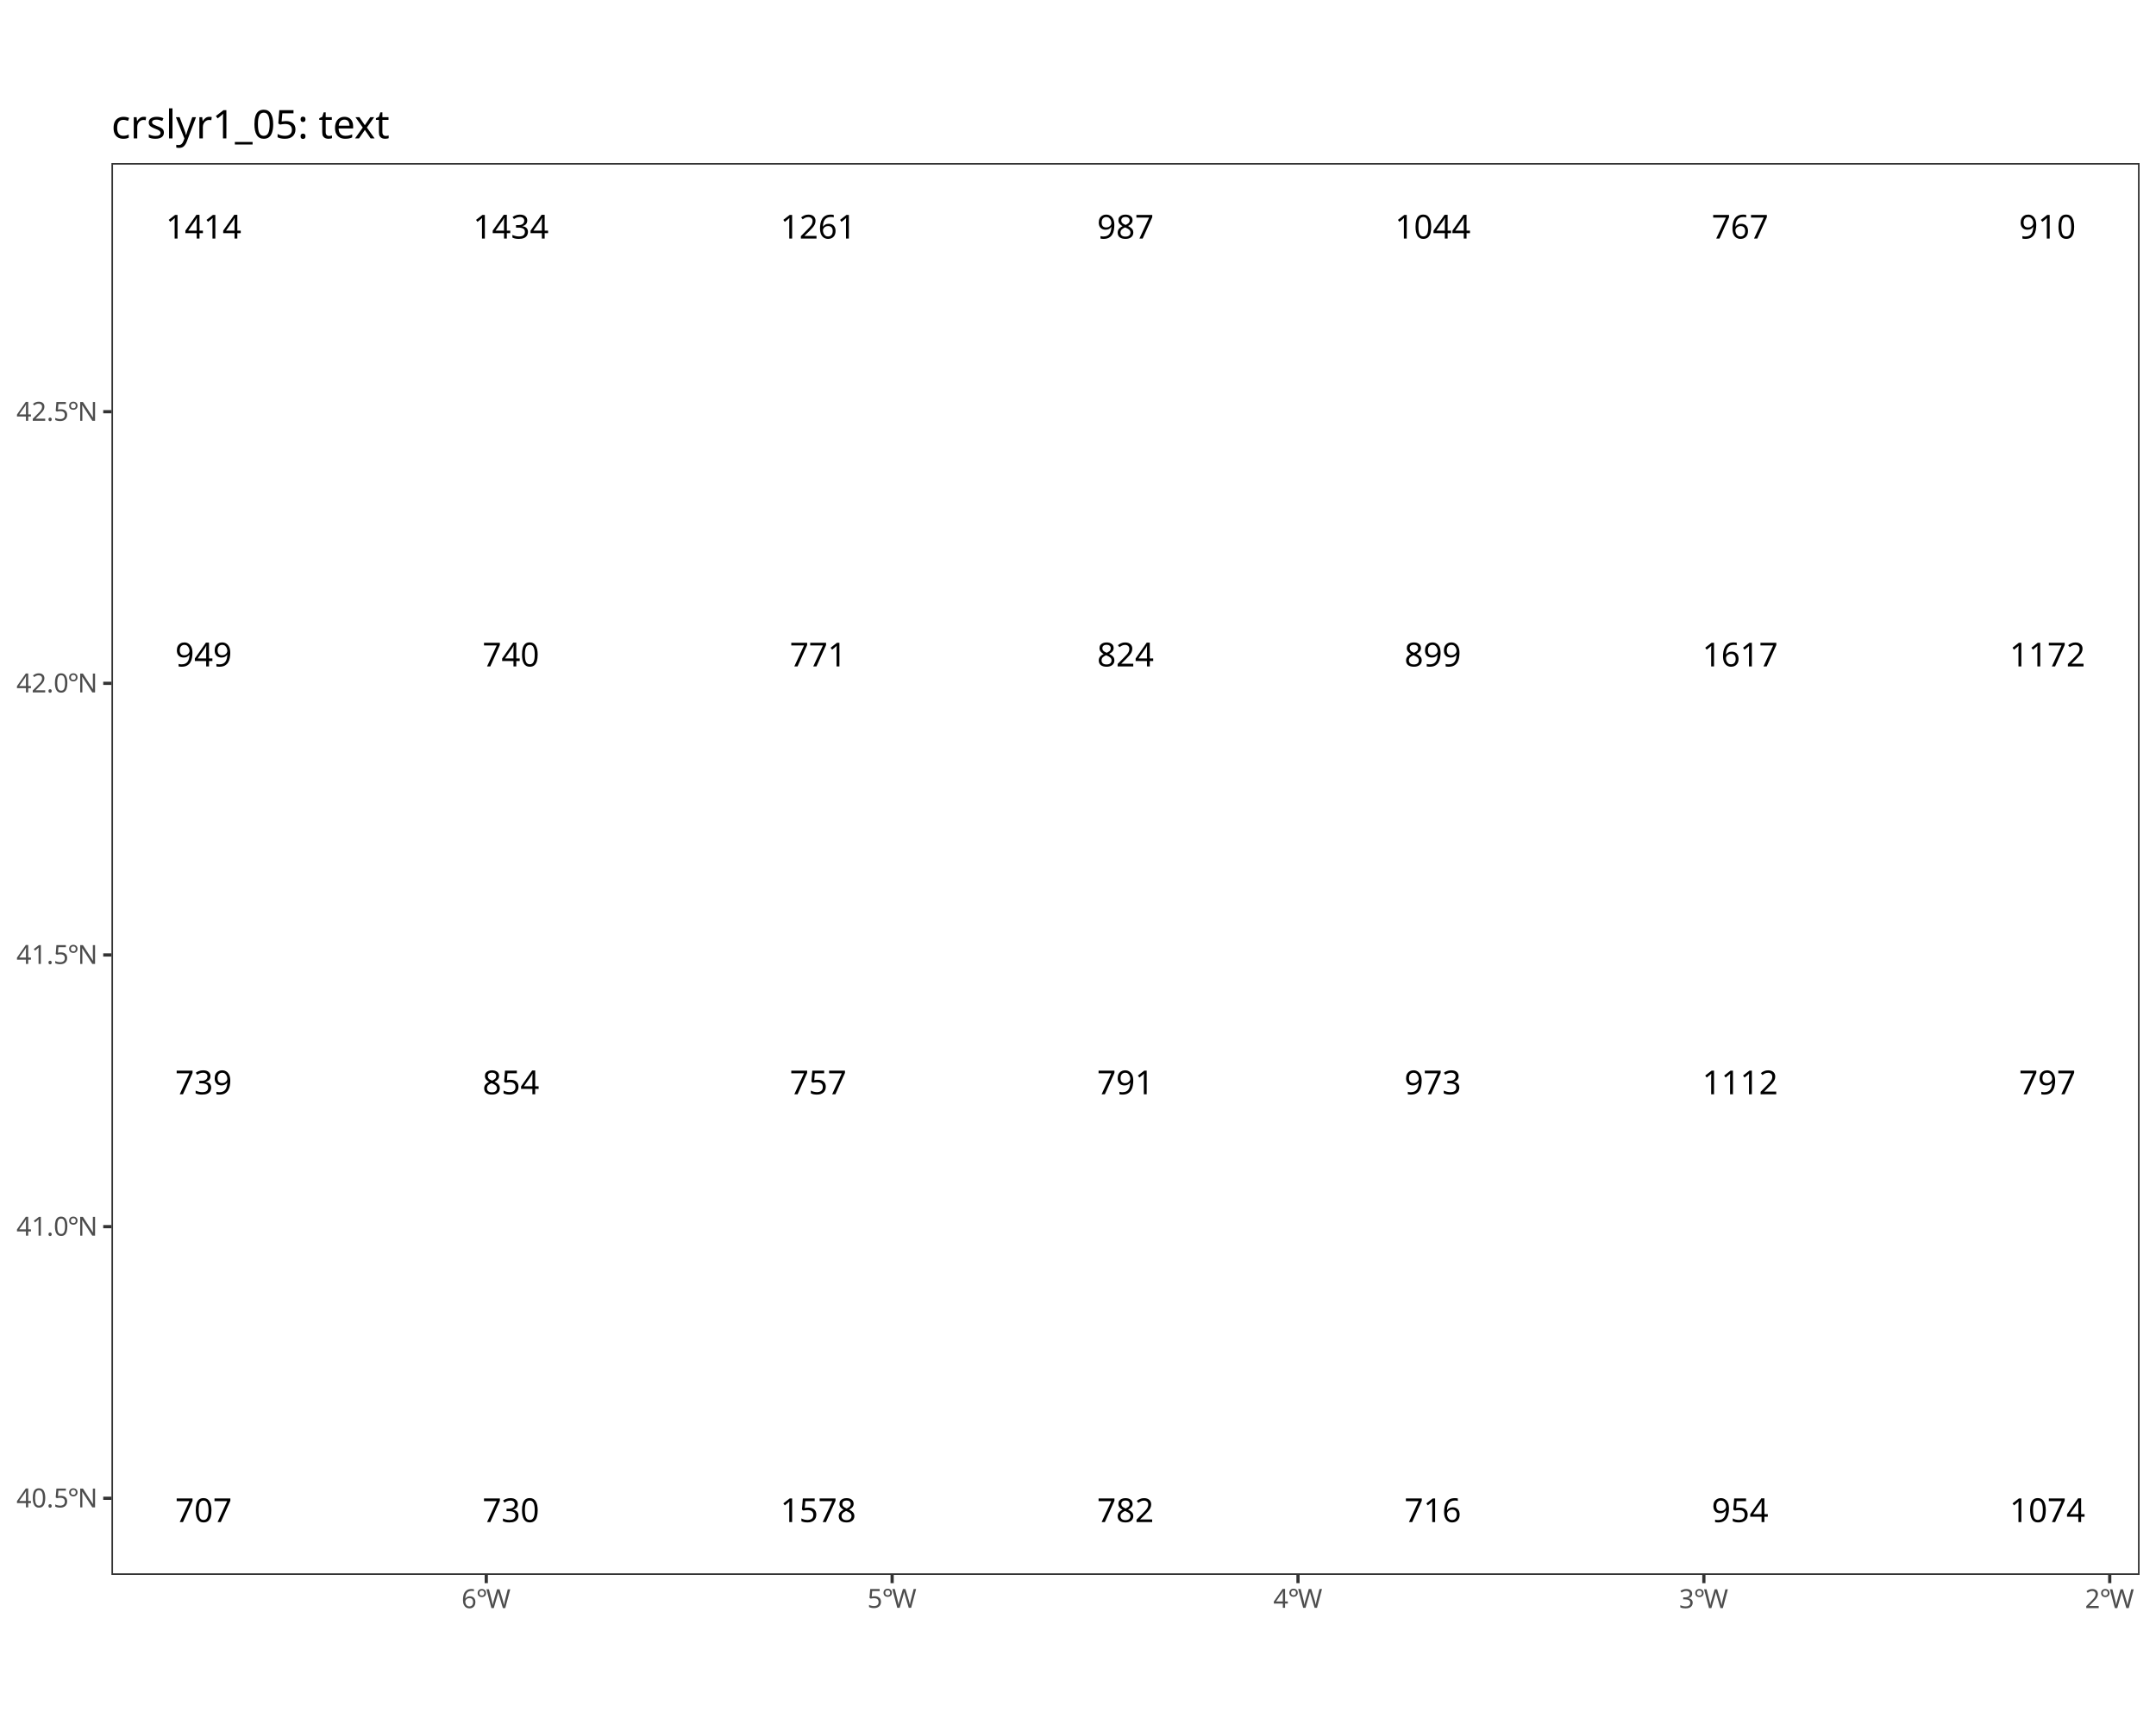
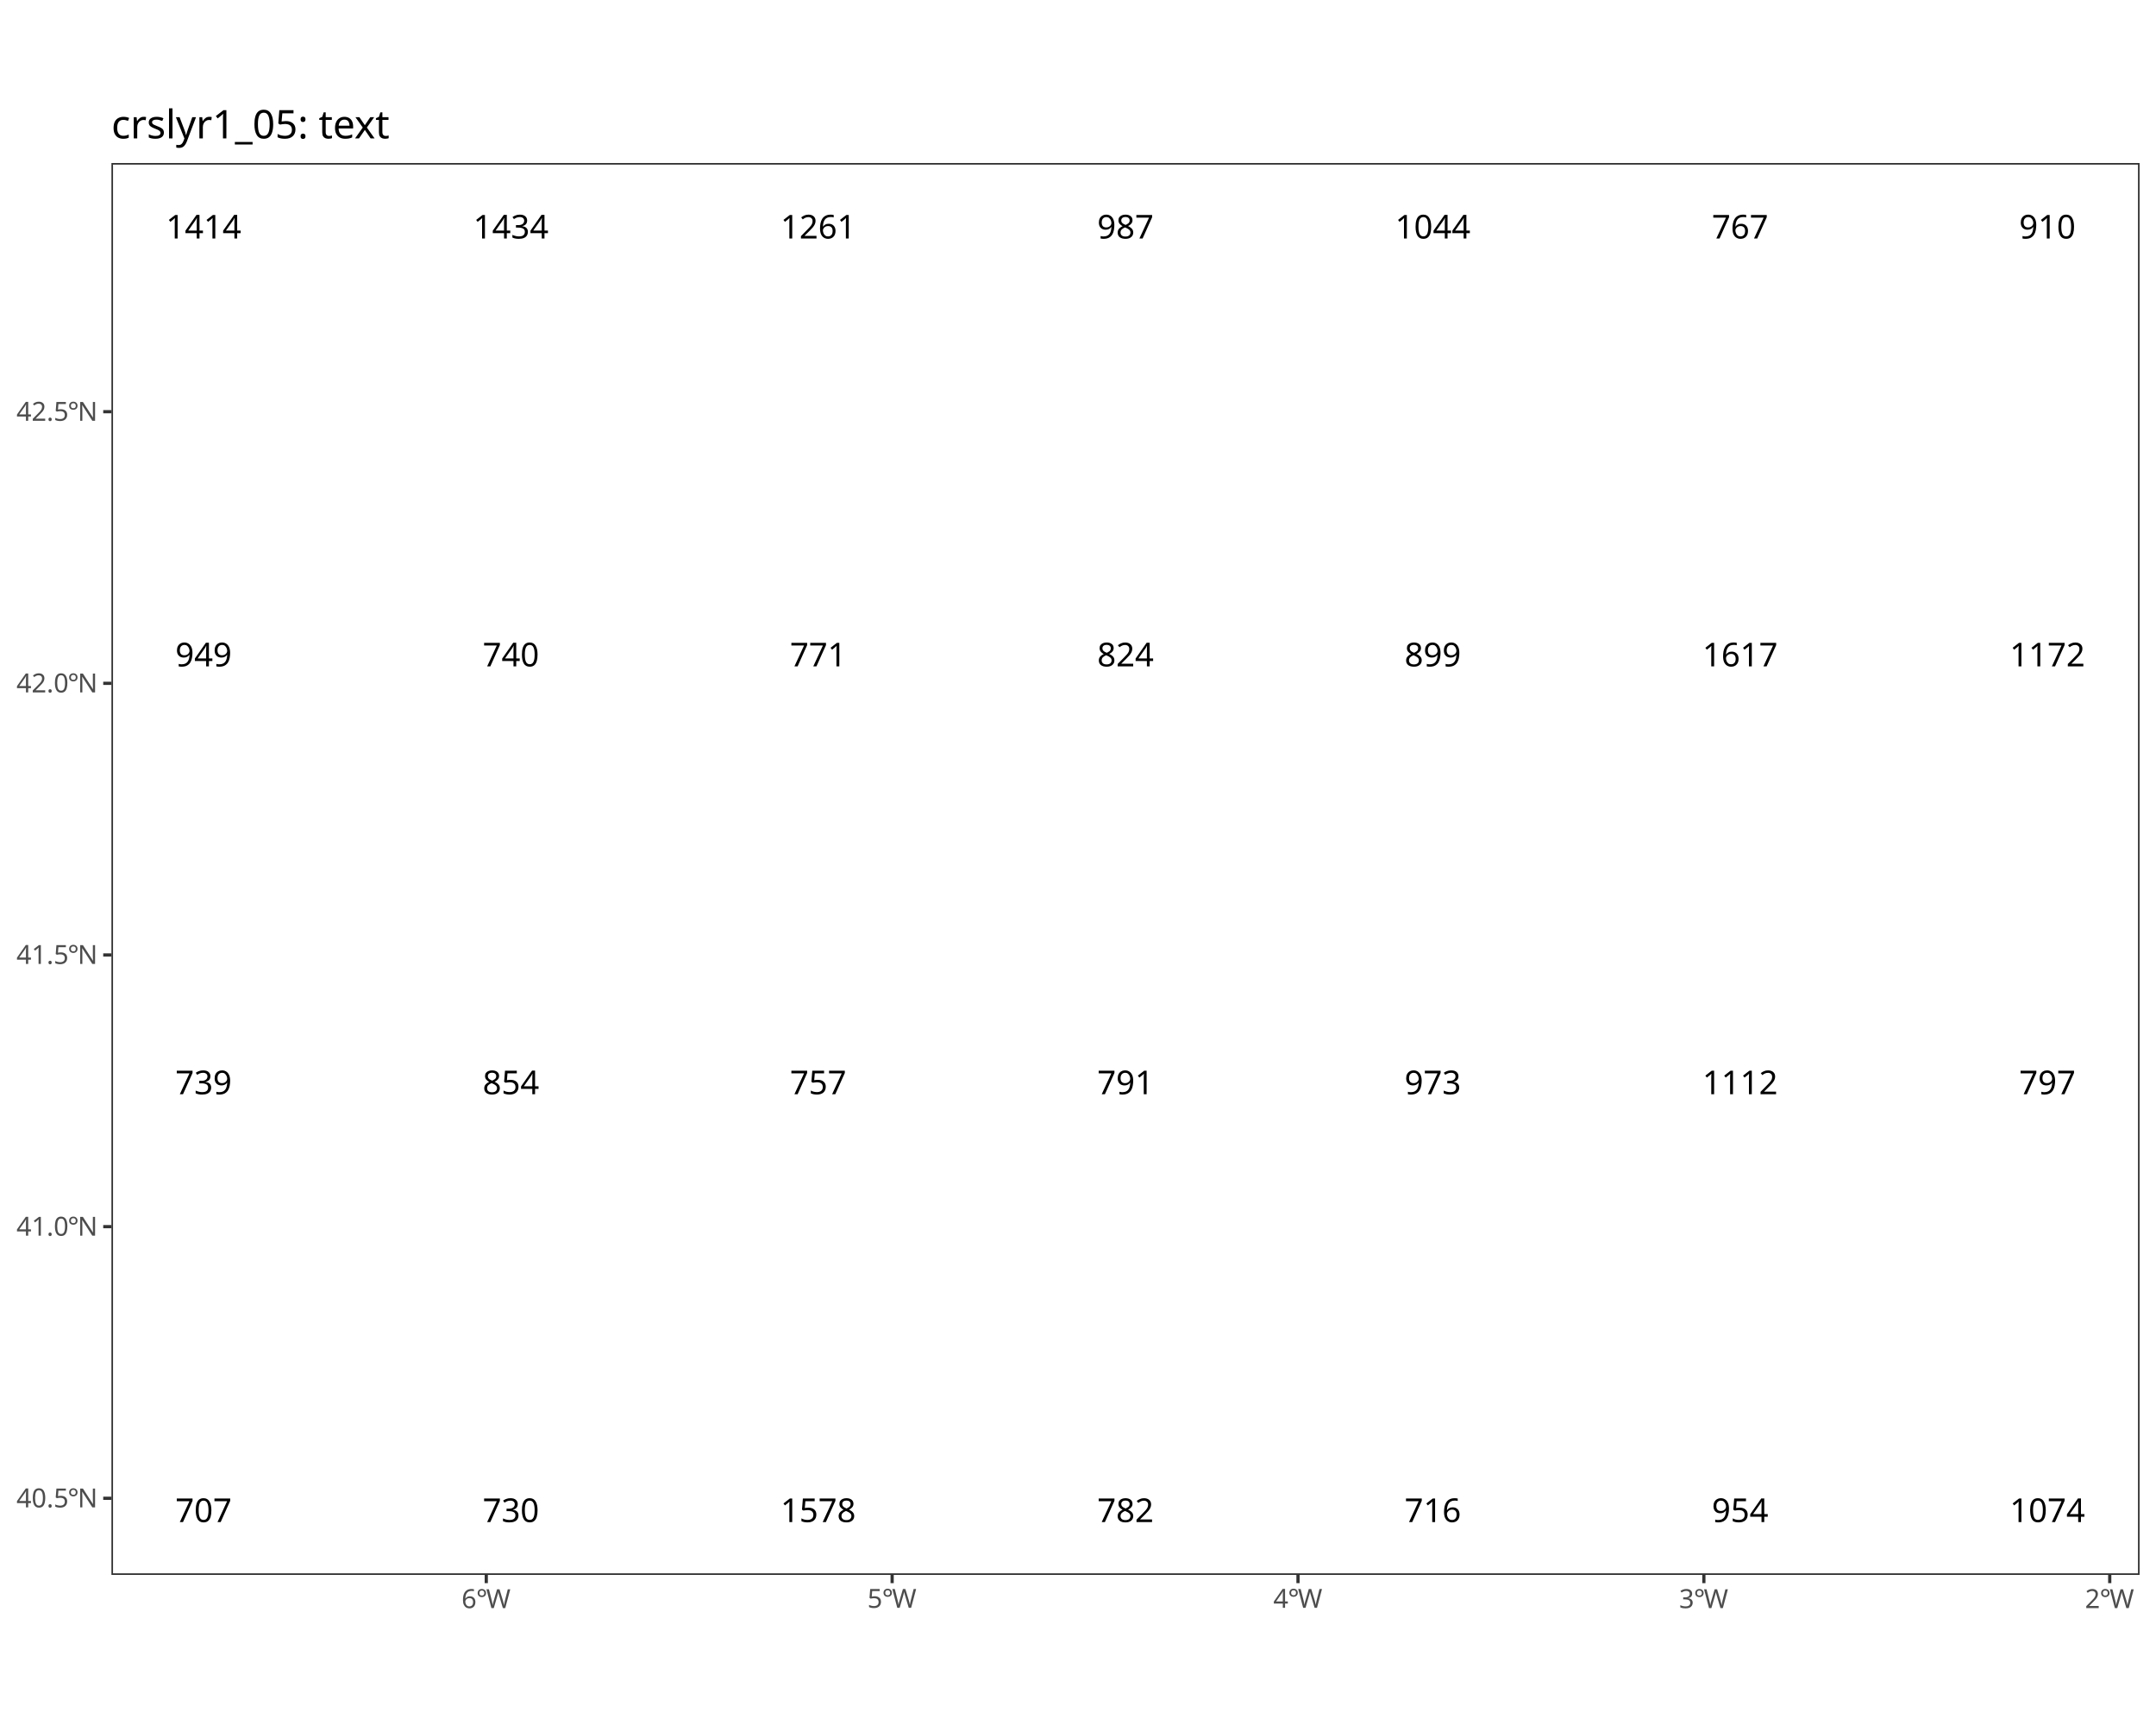
<svg xmlns="http://www.w3.org/2000/svg" class="svglite" data-engine-version="2.0" width="720.00pt" height="576.00pt" viewBox="0 0 720.00 576.00">
  <defs>
    <style type="text/css">
    .svglite line, .svglite polyline, .svglite polygon, .svglite path, .svglite rect, .svglite circle {
      fill: none;
      stroke: #000000;
      stroke-linecap: round;
      stroke-linejoin: round;
      stroke-miterlimit: 10.00;
    }
  </style>
  </defs>
  <rect width="100%" height="100%" style="stroke: none; fill: #FFFFFF;" />
  <defs>
    <clipPath id="cpMC4wMHw3MjAuMDB8MC4wMHw1NzYuMDA=">
      <rect x="0.00" y="0.00" width="720.00" height="576.00" />
    </clipPath>
  </defs>
  <g clip-path="url(#cpMC4wMHw3MjAuMDB8MC4wMHw1NzYuMDA=)">
</g>
  <defs>
    <clipPath id="cpMC4wMHw3MjAuMDB8MzEuNjV8NTQ0LjM1">
      <rect x="0.00" y="31.65" width="720.00" height="512.71" />
    </clipPath>
  </defs>
  <g clip-path="url(#cpMC4wMHw3MjAuMDB8MzEuNjV8NTQ0LjM1)">
    <rect x="0.00" y="31.65" width="720.00" height="512.71" style="stroke-width: 1.07; stroke: #FFFFFF; fill: #FFFFFF;" />
  </g>
  <g clip-path="url(#cpMC4wMHw3MjAuMDB8MC4wMHw1NzYuMDA=)">
</g>
  <defs>
    <clipPath id="cpMzcuMjF8NzE0LjUyfDU0LjQzfDUyNS44OQ==">
      <rect x="37.21" y="54.43" width="677.31" height="471.46" />
    </clipPath>
  </defs>
  <g clip-path="url(#cpMzcuMjF8NzE0LjUyfDU0LjQzfDUyNS44OQ==)">
    <rect x="37.21" y="54.43" width="677.31" height="471.46" style="stroke-width: 1.07; stroke: none; fill: #FFFFFF;" />
-     <text x="67.99" y="79.66" text-anchor="middle" style="font-size: 11.04px; font-family: sans;" textLength="24.56px" lengthAdjust="spacingAndGlyphs">1414</text>
-     <text x="170.62" y="79.66" text-anchor="middle" style="font-size: 11.04px; font-family: sans;" textLength="24.56px" lengthAdjust="spacingAndGlyphs">1434</text>
-     <text x="273.24" y="79.66" text-anchor="middle" style="font-size: 11.04px; font-family: sans;" textLength="24.56px" lengthAdjust="spacingAndGlyphs">1261</text>
-     <text x="375.86" y="79.66" text-anchor="middle" style="font-size: 11.04px; font-family: sans;" textLength="18.42px" lengthAdjust="spacingAndGlyphs">987</text>
-     <text x="478.49" y="79.66" text-anchor="middle" style="font-size: 11.04px; font-family: sans;" textLength="24.56px" lengthAdjust="spacingAndGlyphs">1044</text>
-     <text x="581.11" y="79.66" text-anchor="middle" style="font-size: 11.04px; font-family: sans;" textLength="18.42px" lengthAdjust="spacingAndGlyphs">767</text>
-     <text x="683.73" y="79.66" text-anchor="middle" style="font-size: 11.04px; font-family: sans;" textLength="18.42px" lengthAdjust="spacingAndGlyphs">910</text>
-     <text x="67.99" y="222.52" text-anchor="middle" style="font-size: 11.04px; font-family: sans;" textLength="18.42px" lengthAdjust="spacingAndGlyphs">949</text>
-     <text x="170.62" y="222.52" text-anchor="middle" style="font-size: 11.04px; font-family: sans;" textLength="18.42px" lengthAdjust="spacingAndGlyphs">740</text>
-     <text x="273.24" y="222.52" text-anchor="middle" style="font-size: 11.04px; font-family: sans;" textLength="18.42px" lengthAdjust="spacingAndGlyphs">771</text>
-     <text x="375.86" y="222.52" text-anchor="middle" style="font-size: 11.04px; font-family: sans;" textLength="18.42px" lengthAdjust="spacingAndGlyphs">824</text>
-     <text x="478.49" y="222.52" text-anchor="middle" style="font-size: 11.04px; font-family: sans;" textLength="18.42px" lengthAdjust="spacingAndGlyphs">899</text>
-     <text x="581.11" y="222.52" text-anchor="middle" style="font-size: 11.04px; font-family: sans;" textLength="24.56px" lengthAdjust="spacingAndGlyphs">1617</text>
-     <text x="683.73" y="222.52" text-anchor="middle" style="font-size: 11.04px; font-family: sans;" textLength="24.56px" lengthAdjust="spacingAndGlyphs">1172</text>
-     <text x="67.99" y="365.39" text-anchor="middle" style="font-size: 11.04px; font-family: sans;" textLength="18.42px" lengthAdjust="spacingAndGlyphs">739</text>
-     <text x="170.62" y="365.39" text-anchor="middle" style="font-size: 11.04px; font-family: sans;" textLength="18.42px" lengthAdjust="spacingAndGlyphs">854</text>
-     <text x="273.24" y="365.39" text-anchor="middle" style="font-size: 11.04px; font-family: sans;" textLength="18.42px" lengthAdjust="spacingAndGlyphs">757</text>
-     <text x="375.86" y="365.39" text-anchor="middle" style="font-size: 11.04px; font-family: sans;" textLength="18.42px" lengthAdjust="spacingAndGlyphs">791</text>
-     <text x="478.49" y="365.39" text-anchor="middle" style="font-size: 11.04px; font-family: sans;" textLength="18.42px" lengthAdjust="spacingAndGlyphs">973</text>
-     <text x="581.11" y="365.39" text-anchor="middle" style="font-size: 11.04px; font-family: sans;" textLength="24.56px" lengthAdjust="spacingAndGlyphs">1112</text>
-     <text x="683.73" y="365.39" text-anchor="middle" style="font-size: 11.04px; font-family: sans;" textLength="18.42px" lengthAdjust="spacingAndGlyphs">797</text>
-     <text x="67.99" y="508.25" text-anchor="middle" style="font-size: 11.04px; font-family: sans;" textLength="18.42px" lengthAdjust="spacingAndGlyphs">707</text>
-     <text x="170.62" y="508.25" text-anchor="middle" style="font-size: 11.04px; font-family: sans;" textLength="18.42px" lengthAdjust="spacingAndGlyphs">730</text>
-     <text x="273.24" y="508.25" text-anchor="middle" style="font-size: 11.04px; font-family: sans;" textLength="24.56px" lengthAdjust="spacingAndGlyphs">1578</text>
-     <text x="375.86" y="508.25" text-anchor="middle" style="font-size: 11.04px; font-family: sans;" textLength="18.42px" lengthAdjust="spacingAndGlyphs">782</text>
-     <text x="478.49" y="508.25" text-anchor="middle" style="font-size: 11.04px; font-family: sans;" textLength="18.42px" lengthAdjust="spacingAndGlyphs">716</text>
-     <text x="581.11" y="508.25" text-anchor="middle" style="font-size: 11.04px; font-family: sans;" textLength="18.42px" lengthAdjust="spacingAndGlyphs">954</text>
-     <text x="683.73" y="508.25" text-anchor="middle" style="font-size: 11.04px; font-family: sans;" textLength="24.56px" lengthAdjust="spacingAndGlyphs">1074</text>
+     <text x="67.99" y="79.64" text-anchor="middle" style="font-size: 11.00px; font-family: sans;" textLength="24.47px" lengthAdjust="spacingAndGlyphs">1414</text>
+     <text x="170.62" y="79.64" text-anchor="middle" style="font-size: 11.00px; font-family: sans;" textLength="24.47px" lengthAdjust="spacingAndGlyphs">1434</text>
+     <text x="273.24" y="79.64" text-anchor="middle" style="font-size: 11.00px; font-family: sans;" textLength="24.47px" lengthAdjust="spacingAndGlyphs">1261</text>
+     <text x="375.86" y="79.64" text-anchor="middle" style="font-size: 11.00px; font-family: sans;" textLength="18.35px" lengthAdjust="spacingAndGlyphs">987</text>
+     <text x="478.49" y="79.64" text-anchor="middle" style="font-size: 11.00px; font-family: sans;" textLength="24.47px" lengthAdjust="spacingAndGlyphs">1044</text>
+     <text x="581.11" y="79.64" text-anchor="middle" style="font-size: 11.00px; font-family: sans;" textLength="18.35px" lengthAdjust="spacingAndGlyphs">767</text>
+     <text x="683.73" y="79.64" text-anchor="middle" style="font-size: 11.00px; font-family: sans;" textLength="18.35px" lengthAdjust="spacingAndGlyphs">910</text>
+     <text x="67.99" y="222.51" text-anchor="middle" style="font-size: 11.00px; font-family: sans;" textLength="18.35px" lengthAdjust="spacingAndGlyphs">949</text>
+     <text x="170.62" y="222.51" text-anchor="middle" style="font-size: 11.00px; font-family: sans;" textLength="18.35px" lengthAdjust="spacingAndGlyphs">740</text>
+     <text x="273.24" y="222.51" text-anchor="middle" style="font-size: 11.00px; font-family: sans;" textLength="18.35px" lengthAdjust="spacingAndGlyphs">771</text>
+     <text x="375.86" y="222.51" text-anchor="middle" style="font-size: 11.00px; font-family: sans;" textLength="18.35px" lengthAdjust="spacingAndGlyphs">824</text>
+     <text x="478.49" y="222.51" text-anchor="middle" style="font-size: 11.00px; font-family: sans;" textLength="18.35px" lengthAdjust="spacingAndGlyphs">899</text>
+     <text x="581.11" y="222.51" text-anchor="middle" style="font-size: 11.00px; font-family: sans;" textLength="24.47px" lengthAdjust="spacingAndGlyphs">1617</text>
+     <text x="683.73" y="222.51" text-anchor="middle" style="font-size: 11.00px; font-family: sans;" textLength="24.47px" lengthAdjust="spacingAndGlyphs">1172</text>
+     <text x="67.99" y="365.38" text-anchor="middle" style="font-size: 11.00px; font-family: sans;" textLength="18.35px" lengthAdjust="spacingAndGlyphs">739</text>
+     <text x="170.62" y="365.38" text-anchor="middle" style="font-size: 11.00px; font-family: sans;" textLength="18.35px" lengthAdjust="spacingAndGlyphs">854</text>
+     <text x="273.24" y="365.38" text-anchor="middle" style="font-size: 11.00px; font-family: sans;" textLength="18.35px" lengthAdjust="spacingAndGlyphs">757</text>
+     <text x="375.86" y="365.38" text-anchor="middle" style="font-size: 11.00px; font-family: sans;" textLength="18.35px" lengthAdjust="spacingAndGlyphs">791</text>
+     <text x="478.49" y="365.38" text-anchor="middle" style="font-size: 11.00px; font-family: sans;" textLength="18.35px" lengthAdjust="spacingAndGlyphs">973</text>
+     <text x="581.11" y="365.38" text-anchor="middle" style="font-size: 11.00px; font-family: sans;" textLength="24.47px" lengthAdjust="spacingAndGlyphs">1112</text>
+     <text x="683.73" y="365.38" text-anchor="middle" style="font-size: 11.00px; font-family: sans;" textLength="18.35px" lengthAdjust="spacingAndGlyphs">797</text>
+     <text x="67.99" y="508.24" text-anchor="middle" style="font-size: 11.00px; font-family: sans;" textLength="18.35px" lengthAdjust="spacingAndGlyphs">707</text>
+     <text x="170.62" y="508.24" text-anchor="middle" style="font-size: 11.00px; font-family: sans;" textLength="18.35px" lengthAdjust="spacingAndGlyphs">730</text>
+     <text x="273.24" y="508.24" text-anchor="middle" style="font-size: 11.00px; font-family: sans;" textLength="24.47px" lengthAdjust="spacingAndGlyphs">1578</text>
+     <text x="375.86" y="508.24" text-anchor="middle" style="font-size: 11.00px; font-family: sans;" textLength="18.35px" lengthAdjust="spacingAndGlyphs">782</text>
+     <text x="478.49" y="508.24" text-anchor="middle" style="font-size: 11.00px; font-family: sans;" textLength="18.35px" lengthAdjust="spacingAndGlyphs">716</text>
+     <text x="581.11" y="508.24" text-anchor="middle" style="font-size: 11.00px; font-family: sans;" textLength="18.35px" lengthAdjust="spacingAndGlyphs">954</text>
+     <text x="683.73" y="508.24" text-anchor="middle" style="font-size: 11.00px; font-family: sans;" textLength="24.47px" lengthAdjust="spacingAndGlyphs">1074</text>
    <rect x="37.21" y="54.43" width="677.31" height="471.46" style="stroke-width: 1.07; stroke: #333333;" />
  </g>
  <g clip-path="url(#cpMC4wMHw3MjAuMDB8MC4wMHw1NzYuMDA=)">
    <text x="5.48" y="503.33" style="font-size: 8.80px; fill: #4D4D4D; font-family: sans;" textLength="17.13px" lengthAdjust="spacingAndGlyphs">40.5</text>
    <text x="22.61" y="503.33" style="font-size: 8.80px; fill: #4D4D4D; font-family: sans;" textLength="3.31px" lengthAdjust="spacingAndGlyphs">°</text>
    <text x="25.92" y="503.33" style="font-size: 8.80px; fill: #4D4D4D; font-family: sans;" textLength="6.36px" lengthAdjust="spacingAndGlyphs">N</text>
    <text x="5.48" y="412.62" style="font-size: 8.80px; fill: #4D4D4D; font-family: sans;" textLength="17.13px" lengthAdjust="spacingAndGlyphs">41.0</text>
    <text x="22.61" y="412.62" style="font-size: 8.80px; fill: #4D4D4D; font-family: sans;" textLength="3.31px" lengthAdjust="spacingAndGlyphs">°</text>
    <text x="25.92" y="412.62" style="font-size: 8.80px; fill: #4D4D4D; font-family: sans;" textLength="6.36px" lengthAdjust="spacingAndGlyphs">N</text>
    <text x="5.48" y="321.87" style="font-size: 8.80px; fill: #4D4D4D; font-family: sans;" textLength="17.13px" lengthAdjust="spacingAndGlyphs">41.5</text>
    <text x="22.61" y="321.87" style="font-size: 8.80px; fill: #4D4D4D; font-family: sans;" textLength="3.31px" lengthAdjust="spacingAndGlyphs">°</text>
    <text x="25.92" y="321.87" style="font-size: 8.80px; fill: #4D4D4D; font-family: sans;" textLength="6.36px" lengthAdjust="spacingAndGlyphs">N</text>
    <text x="5.48" y="231.20" style="font-size: 8.80px; fill: #4D4D4D; font-family: sans;" textLength="17.13px" lengthAdjust="spacingAndGlyphs">42.0</text>
    <text x="22.61" y="231.20" style="font-size: 8.80px; fill: #4D4D4D; font-family: sans;" textLength="3.31px" lengthAdjust="spacingAndGlyphs">°</text>
    <text x="25.92" y="231.20" style="font-size: 8.80px; fill: #4D4D4D; font-family: sans;" textLength="6.36px" lengthAdjust="spacingAndGlyphs">N</text>
    <text x="5.48" y="140.50" style="font-size: 8.80px; fill: #4D4D4D; font-family: sans;" textLength="17.13px" lengthAdjust="spacingAndGlyphs">42.5</text>
    <text x="22.61" y="140.50" style="font-size: 8.80px; fill: #4D4D4D; font-family: sans;" textLength="3.31px" lengthAdjust="spacingAndGlyphs">°</text>
    <text x="25.92" y="140.50" style="font-size: 8.80px; fill: #4D4D4D; font-family: sans;" textLength="6.36px" lengthAdjust="spacingAndGlyphs">N</text>
    <polyline points="34.47,500.30 37.21,500.30 " style="stroke-width: 1.07; stroke: #333333; stroke-linecap: butt;" />
    <polyline points="34.47,409.59 37.21,409.59 " style="stroke-width: 1.07; stroke: #333333; stroke-linecap: butt;" />
    <polyline points="34.47,318.88 37.21,318.88 " style="stroke-width: 1.07; stroke: #333333; stroke-linecap: butt;" />
    <polyline points="34.47,228.17 37.21,228.17 " style="stroke-width: 1.07; stroke: #333333; stroke-linecap: butt;" />
    <polyline points="34.47,137.47 37.21,137.47 " style="stroke-width: 1.07; stroke: #333333; stroke-linecap: butt;" />
    <polyline points="162.39,528.63 162.39,525.89 " style="stroke-width: 1.07; stroke: #333333; stroke-linecap: butt;" />
    <polyline points="297.93,528.63 297.93,525.89 " style="stroke-width: 1.07; stroke: #333333; stroke-linecap: butt;" />
    <polyline points="433.47,528.63 433.47,525.89 " style="stroke-width: 1.07; stroke: #333333; stroke-linecap: butt;" />
    <polyline points="569.01,528.63 569.01,525.89 " style="stroke-width: 1.07; stroke: #333333; stroke-linecap: butt;" />
    <polyline points="704.55,528.63 704.55,525.89 " style="stroke-width: 1.07; stroke: #333333; stroke-linecap: butt;" />
    <text x="154.13" y="536.96" style="font-size: 8.80px; fill: #4D4D4D; font-family: sans;" textLength="4.89px" lengthAdjust="spacingAndGlyphs">6</text>
    <text x="159.03" y="536.96" style="font-size: 8.80px; fill: #4D4D4D; font-family: sans;" textLength="3.31px" lengthAdjust="spacingAndGlyphs">°</text>
    <text x="162.34" y="536.96" style="font-size: 8.80px; fill: #4D4D4D; font-family: sans;" textLength="8.31px" lengthAdjust="spacingAndGlyphs">W</text>
    <text x="289.67" y="536.87" style="font-size: 8.80px; fill: #4D4D4D; font-family: sans;" textLength="4.89px" lengthAdjust="spacingAndGlyphs">5</text>
    <text x="294.57" y="536.87" style="font-size: 8.80px; fill: #4D4D4D; font-family: sans;" textLength="3.31px" lengthAdjust="spacingAndGlyphs">°</text>
    <text x="297.88" y="536.87" style="font-size: 8.80px; fill: #4D4D4D; font-family: sans;" textLength="8.31px" lengthAdjust="spacingAndGlyphs">W</text>
    <text x="425.21" y="536.87" style="font-size: 8.80px; fill: #4D4D4D; font-family: sans;" textLength="4.89px" lengthAdjust="spacingAndGlyphs">4</text>
    <text x="430.11" y="536.87" style="font-size: 8.80px; fill: #4D4D4D; font-family: sans;" textLength="3.31px" lengthAdjust="spacingAndGlyphs">°</text>
    <text x="433.42" y="536.87" style="font-size: 8.80px; fill: #4D4D4D; font-family: sans;" textLength="8.31px" lengthAdjust="spacingAndGlyphs">W</text>
    <text x="560.75" y="536.96" style="font-size: 8.80px; fill: #4D4D4D; font-family: sans;" textLength="4.89px" lengthAdjust="spacingAndGlyphs">3</text>
    <text x="565.65" y="536.96" style="font-size: 8.80px; fill: #4D4D4D; font-family: sans;" textLength="3.31px" lengthAdjust="spacingAndGlyphs">°</text>
    <text x="568.96" y="536.96" style="font-size: 8.80px; fill: #4D4D4D; font-family: sans;" textLength="8.31px" lengthAdjust="spacingAndGlyphs">W</text>
    <text x="696.29" y="536.96" style="font-size: 8.80px; fill: #4D4D4D; font-family: sans;" textLength="4.89px" lengthAdjust="spacingAndGlyphs">2</text>
    <text x="701.19" y="536.96" style="font-size: 8.80px; fill: #4D4D4D; font-family: sans;" textLength="3.31px" lengthAdjust="spacingAndGlyphs">°</text>
    <text x="704.50" y="536.96" style="font-size: 8.80px; fill: #4D4D4D; font-family: sans;" textLength="8.31px" lengthAdjust="spacingAndGlyphs">W</text>
    <text x="37.21" y="46.21" style="font-size: 13.20px; font-family: sans;" textLength="89.52px" lengthAdjust="spacingAndGlyphs">crslyr1_05: text</text>
  </g>
</svg>
